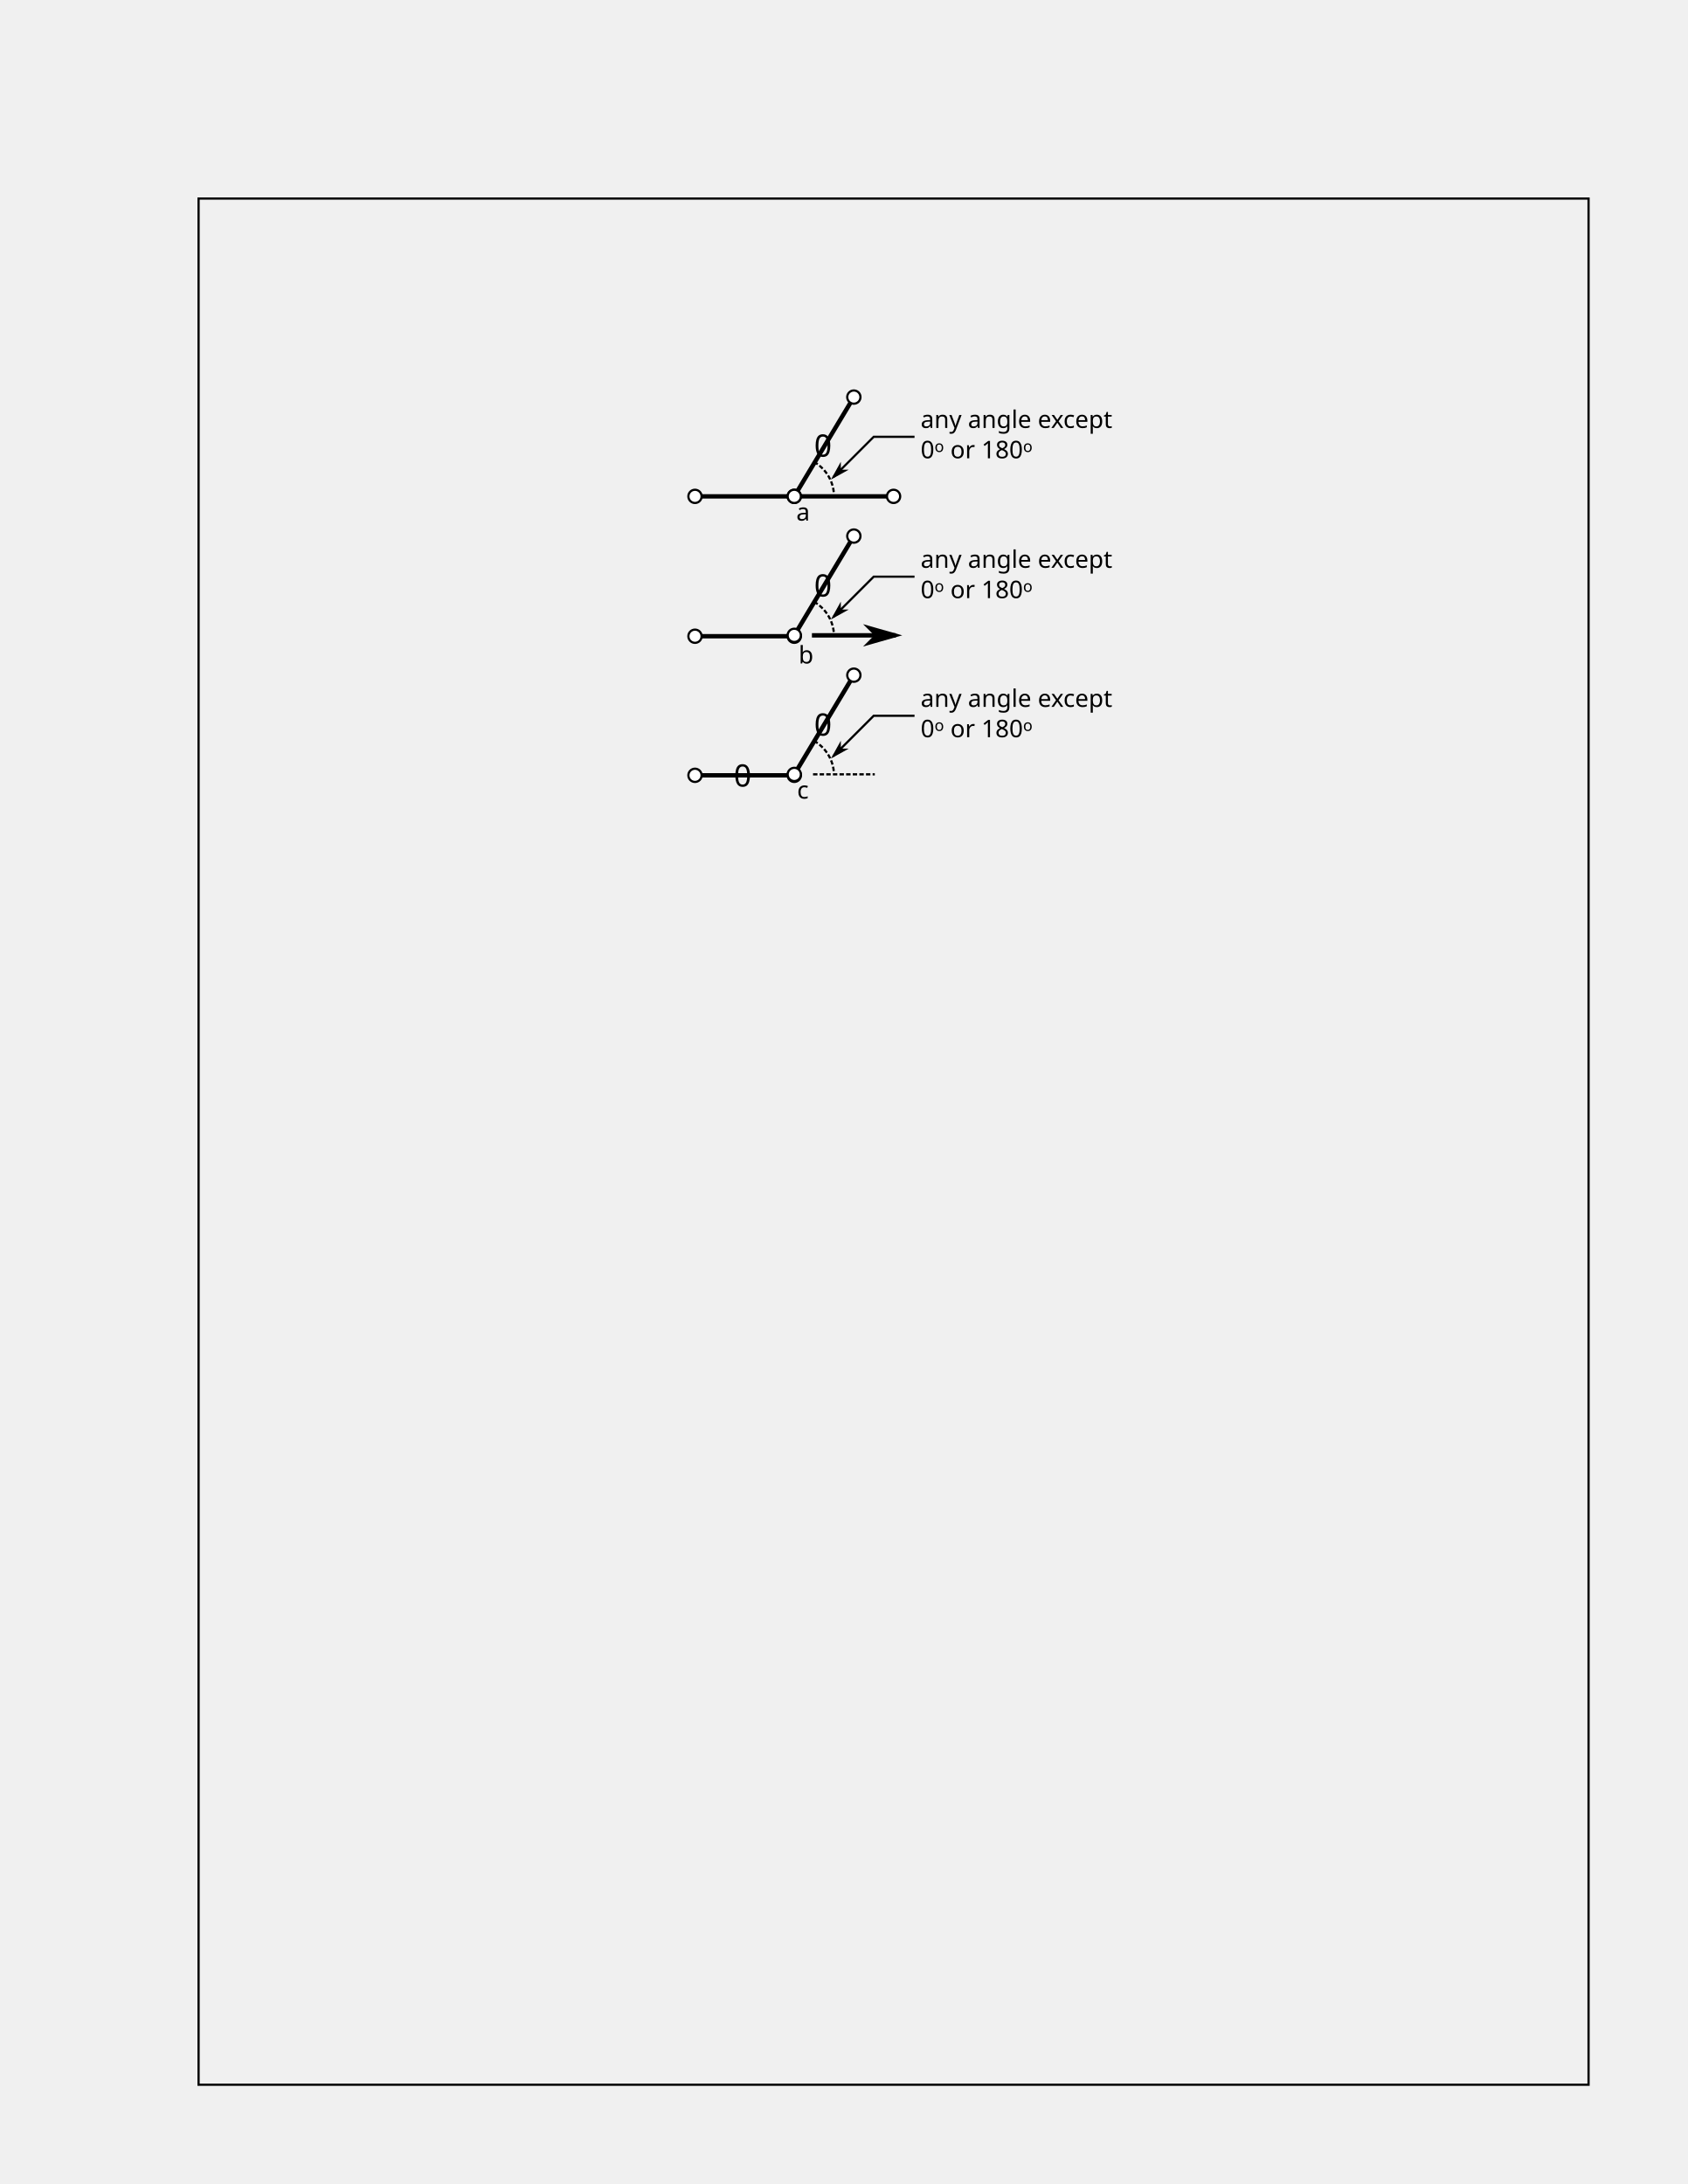
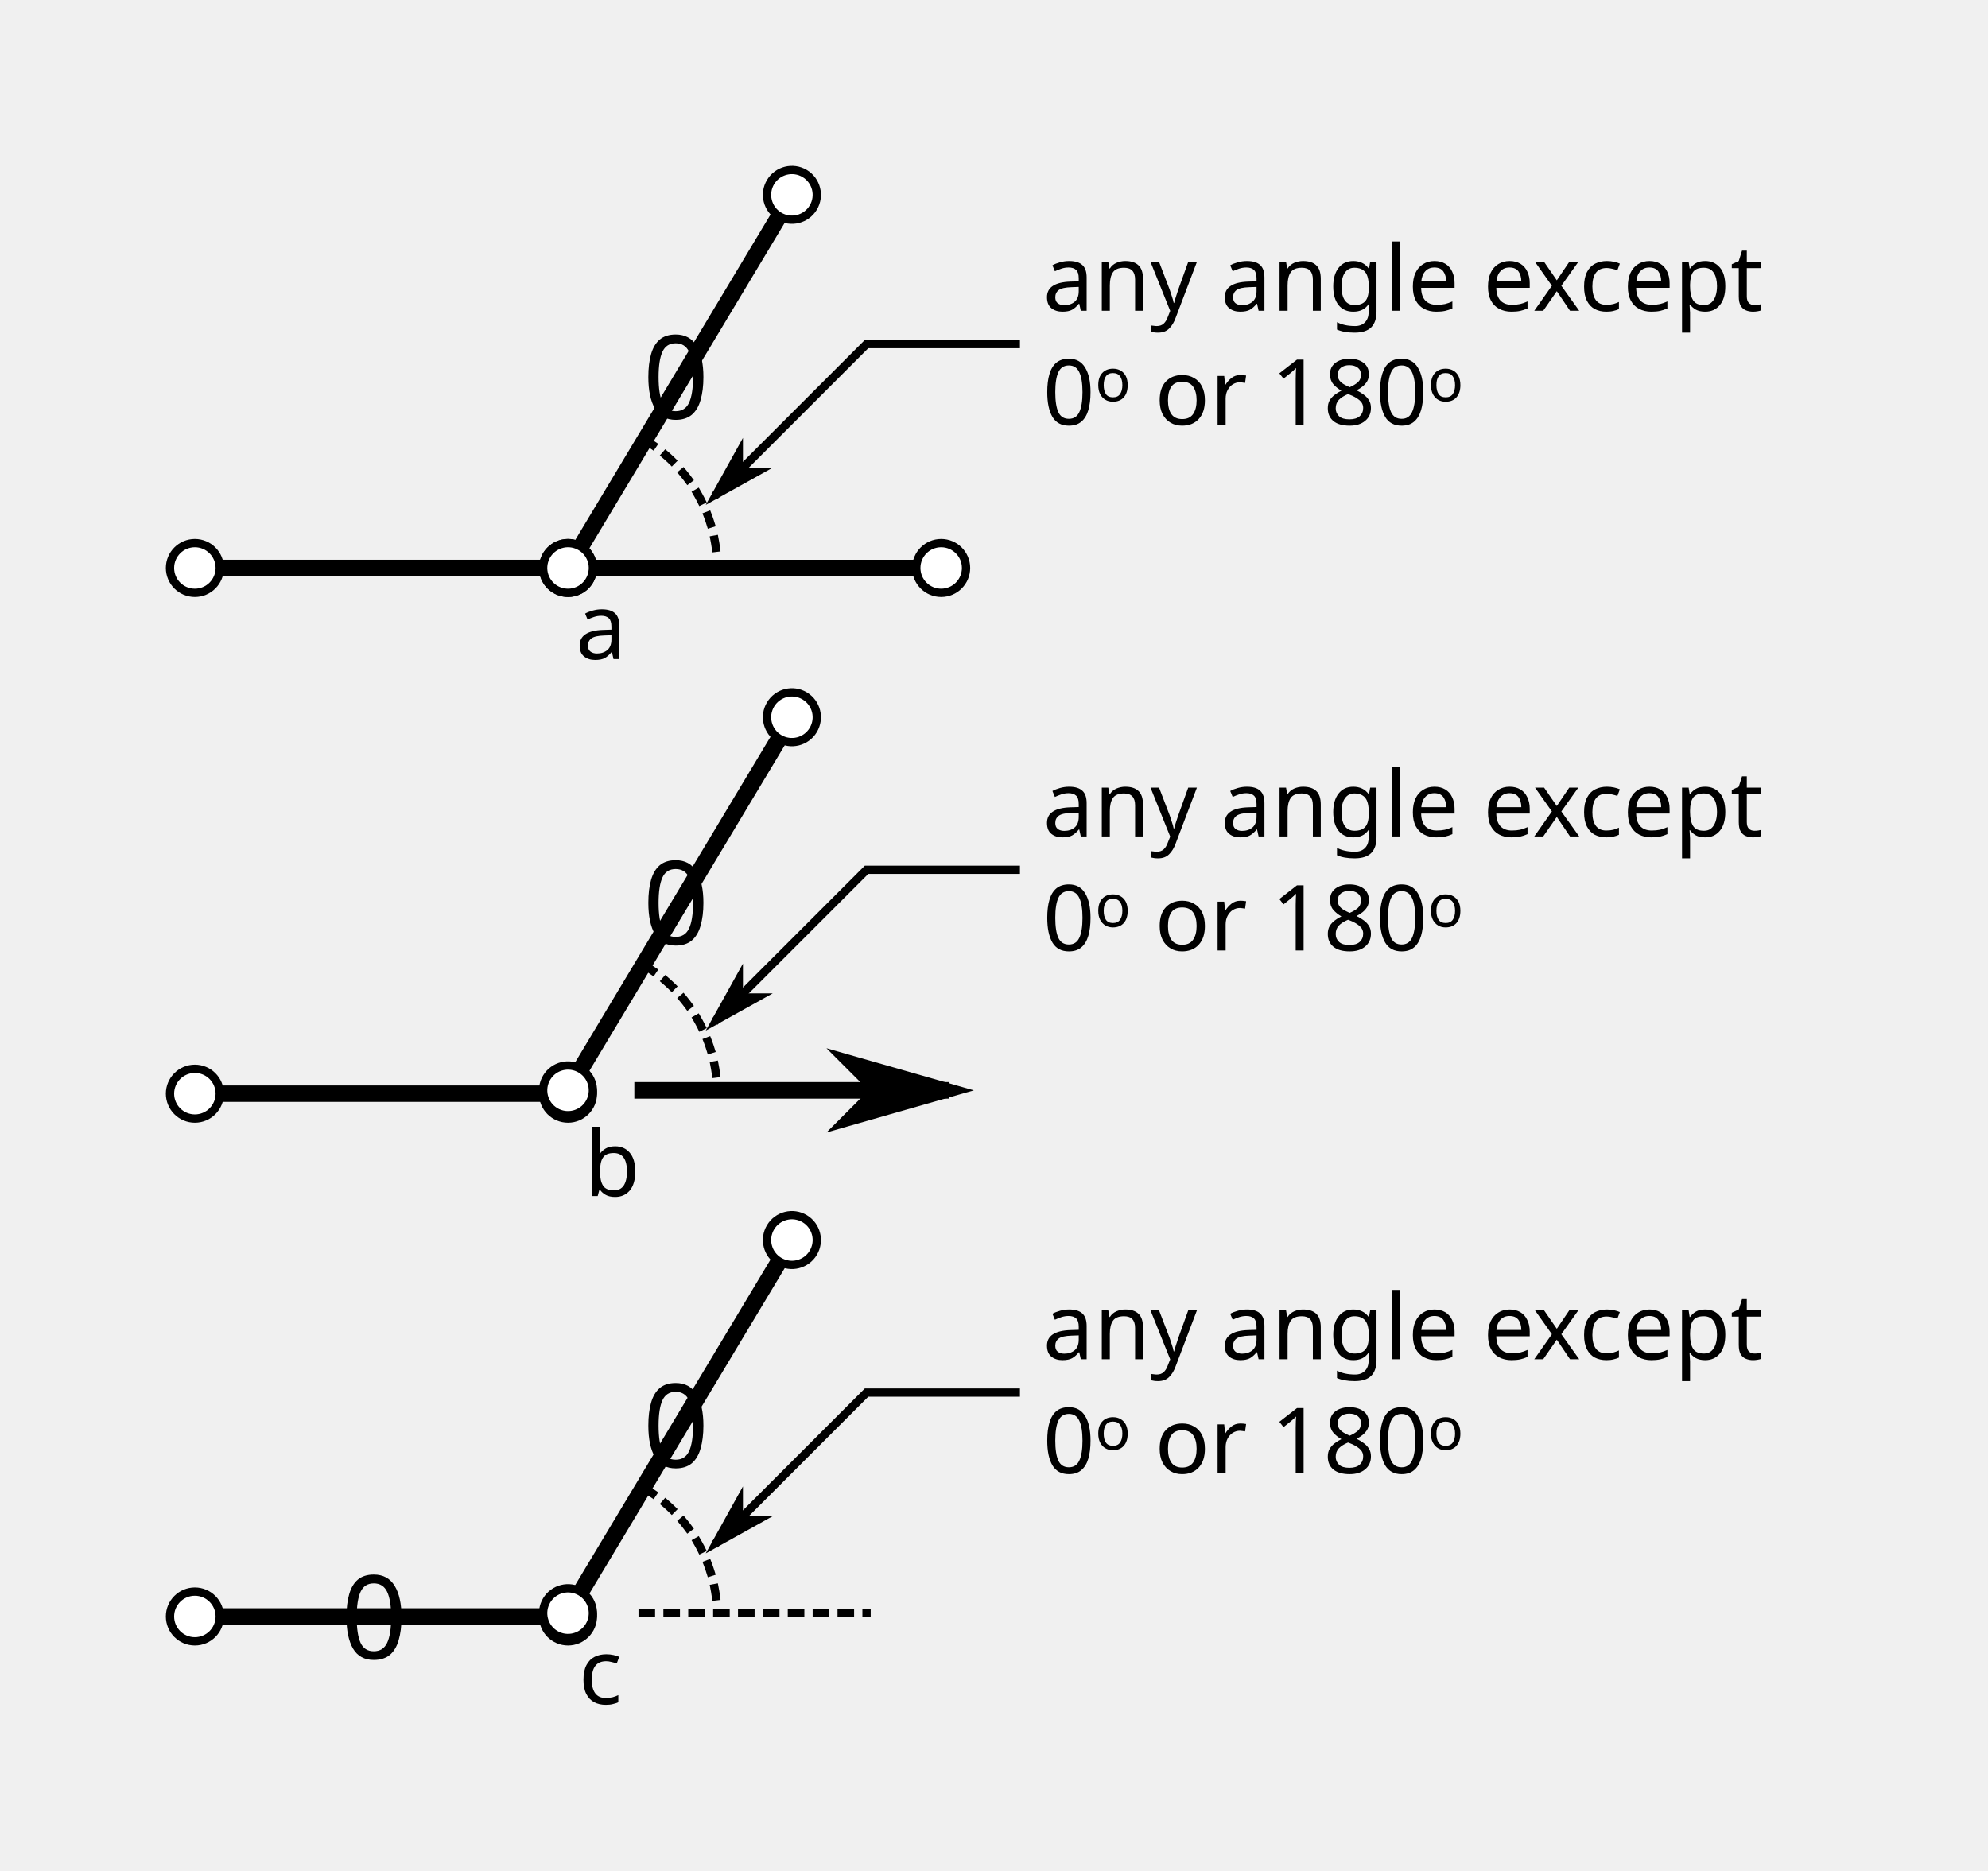
- <svg xmlns="http://www.w3.org/2000/svg" width="765" height="990" id="svg2" version="1.1">
+ <svg xmlns="http://www.w3.org/2000/svg" version="1.1" id="svg2" height="225.637" width="239.741">
  <defs id="defs4">
-     <marker orient="auto" refY="0.0" refX="0.0" id="Arrow1Lend" style="overflow:visible;">
-       <path id="path3808" d="M 0.0,0.0 L 5.0,-5.0 L -12.5,0.0 L 5.0,5.0 L 0.0,0.0 z " style="fill-rule:evenodd;stroke:#000000;stroke-width:1.0pt;marker-start:none;" transform="scale(0.8) rotate(180) translate(12.5,0)" />
+     <marker style="overflow:visible" id="Arrow1Lend" refX="0" refY="0" orient="auto">
+       <path transform="matrix(-0.8,0,0,-0.8,-10,0)" style="fill-rule:evenodd;stroke:#000000;stroke-width:1pt;marker-start:none" d="M 0,0 5,-5 -12.5,0 5,5 Z" id="path3808" />
    </marker>
-     <marker orient="auto" refY="0.0" refX="0.0" id="Arrow1Mend" style="overflow:visible;">
-       <path id="path3814" d="M 0.0,0.0 L 5.0,-5.0 L -12.5,0.0 L 5.0,5.0 L 0.0,0.0 z " style="fill-rule:evenodd;stroke:#000000;stroke-width:1.0pt;marker-start:none;" transform="scale(0.4) rotate(180) translate(10,0)" />
+     <marker style="overflow:visible" id="Arrow1Mend" refX="0" refY="0" orient="auto">
+       <path transform="matrix(-0.4,0,0,-0.4,-4,0)" style="fill-rule:evenodd;stroke:#000000;stroke-width:1pt;marker-start:none" d="M 0,0 5,-5 -12.5,0 5,5 Z" id="path3814" />
    </marker>
-     <marker style="overflow:visible;" markerUnits="userSpaceOnUse" id="TrussNodeS" refX="0.0" refY="0.0" orient="auto">
-       <circle id="circle3799" style="fill:#ffffff;stroke:#000000;stroke-width:1" r="3" cy="0" cx="0" />
+     <marker orient="auto" refY="0" refX="0" id="TrussNodeS" markerUnits="userSpaceOnUse" style="overflow:visible">
+       <circle cx="0" cy="0" r="3" style="fill:#ffffff;stroke:#000000;stroke-width:1" id="circle3799" />
    </marker>
  </defs>
-   <g id="layer2">
-     <rect style="fill:none;stroke:#000000;stroke-width:1px;stroke-linecap:butt;stroke-linejoin:miter;stroke-opacity:1" id="rect3040" width="630" height="855" x="90" y="90" />
+   <g transform="translate(-291.5,-156.502)" style="display:none" id="layer2">
+     <rect y="90" x="90" height="855" width="630" id="rect3040" style="fill:none;stroke:#000000;stroke-width:1px;stroke-linecap:butt;stroke-linejoin:miter;stroke-opacity:1" />
  </g>
-   <g id="layer1" transform="translate(0,-62.362)">
+   <g style="display:inline" transform="translate(-291.5,-218.864)" id="layer1">
    <g id="g5909">
-       <path transform="translate(0,62.362)" id="path2994" d="m 315,225 45,0" style="fill:none;stroke:#000000;stroke-width:1.98;stroke-linecap:square;stroke-miterlimit:4;stroke-opacity:1;stroke-dasharray:none;stroke-dashoffset:0;marker-start:url(#TrussNodeS);marker-end:url(#TrussNodeS);marker-mid:url(#TrussNodeS)" />
-       <path transform="translate(0,62.362)" id="path2996" d="m 405,225 -45,0 27,-45" style="fill:none;stroke:#000000;stroke-width:1.98;stroke-linecap:square;stroke-miterlimit:4;stroke-opacity:1;stroke-dasharray:none;stroke-dashoffset:0;marker-start:url(#TrussNodeS);marker-end:url(#TrussNodeS);marker-mid:url(#TrussNodeS)" />
-       <text transform="translate(0,62.362)" id="text4628" y="208.682" x="371.756" style="font-size:14px;font-style:normal;font-variant:normal;font-weight:normal;font-stretch:normal;line-height:125%;letter-spacing:0px;word-spacing:0px;fill:#000000;fill-opacity:1;stroke:none;font-family:Verdana;-inkscape-font-specification:Sans" xml:space="preserve">
-         <tspan y="208.682" x="371.756" id="tspan4630" />
+       <path style="fill:none;stroke:#000000;stroke-width:1.98;stroke-linecap:square;stroke-miterlimit:4;stroke-dasharray:none;stroke-dashoffset:0;stroke-opacity:1;marker-start:url(#TrussNodeS);marker-mid:url(#TrussNodeS);marker-end:url(#TrussNodeS)" d="m 315,225 h 45" id="path2994" transform="translate(0,62.362)" />
+       <path style="fill:none;stroke:#000000;stroke-width:1.98;stroke-linecap:square;stroke-miterlimit:4;stroke-dasharray:none;stroke-dashoffset:0;stroke-opacity:1;marker-start:url(#TrussNodeS);marker-mid:url(#TrussNodeS);marker-end:url(#TrussNodeS)" d="m 405,225 h -45 l 27,-45" id="path2996" transform="translate(0,62.362)" />
+       <text xml:space="preserve" style="font-style:normal;font-variant:normal;font-weight:normal;font-stretch:normal;line-height:0%;font-family:Verdana;-inkscape-font-specification:Sans;letter-spacing:0px;word-spacing:0px;fill:#000000;fill-opacity:1;stroke:none" x="371.756" y="208.682" id="text4628" transform="translate(0,62.362)">
+         <tspan style="font-size:14px;line-height:1.25" id="tspan4630" x="371.756" y="208.682"> </tspan>
      </text>
-       <text id="text4636" y="269.362" x="369" style="font-size:14px;font-style:normal;font-variant:normal;font-weight:normal;font-stretch:normal;line-height:125%;letter-spacing:0px;word-spacing:0px;fill:#000000;fill-opacity:1;stroke:none;font-family:Verdana;-inkscape-font-specification:Sans" xml:space="preserve">
-         <tspan y="269.362" x="369" id="tspan4638">0</tspan>
+       <text xml:space="preserve" style="font-style:normal;font-variant:normal;font-weight:normal;font-stretch:normal;line-height:0%;font-family:Verdana;-inkscape-font-specification:Sans;letter-spacing:0px;word-spacing:0px;fill:#000000;fill-opacity:1;stroke:none" x="369" y="269.362" id="text4636">
+         <tspan style="font-size:14px;line-height:1.25" id="tspan4638" x="369" y="269.362">0</tspan>
      </text>
-       <path transform="translate(0,62.362)" d="m 369.353,209.621 a 18,18 0 0 1 8.629,14.579" id="path4640" style="fill:none;stroke:#000000;stroke-width:1;stroke-linecap:square;stroke-miterlimit:4;stroke-opacity:1;stroke-dasharray:1,2;stroke-dashoffset:0" />
-       <text transform="translate(0,62.362)" id="text4642" y="193.98" x="417.263" style="font-size:11px;font-style:normal;font-variant:normal;font-weight:normal;font-stretch:normal;line-height:125%;letter-spacing:0px;word-spacing:0px;fill:#000000;fill-opacity:1;stroke:none;font-family:Verdana;-inkscape-font-specification:Sans" xml:space="preserve">
-         <tspan y="193.98" x="417.263" id="tspan4644">any angle except</tspan>
-         <tspan id="tspan4646" y="207.73" x="417.263">0<tspan id="tspan4648" style="font-size:65%;baseline-shift:super">o</tspan> or 180<tspan id="tspan4650" style="font-size:65%;baseline-shift:super">o</tspan>
+       <path style="fill:none;stroke:#000000;stroke-width:1;stroke-linecap:square;stroke-miterlimit:4;stroke-dasharray:1, 2;stroke-dashoffset:0;stroke-opacity:1" id="path4640" d="m 369.353,209.621 a 18,18 0 0 1 8.629,14.579" transform="translate(0,62.362)" />
+       <text xml:space="preserve" style="font-style:normal;font-variant:normal;font-weight:normal;font-stretch:normal;line-height:0%;font-family:Verdana;-inkscape-font-specification:Sans;letter-spacing:0px;word-spacing:0px;fill:#000000;fill-opacity:1;stroke:none" x="417.263" y="193.98" id="text4642" transform="translate(0,62.362)">
+         <tspan style="font-size:11px;line-height:1.25" id="tspan4644" x="417.263" y="193.98">any angle except</tspan>
+         <tspan style="font-size:11px;line-height:1.25" x="417.263" y="207.73" id="tspan4646">0<tspan style="font-size:65%;baseline-shift:super" id="tspan4648">o</tspan> or 180<tspan style="font-size:65%;baseline-shift:super" id="tspan4650">o</tspan>
        </tspan>
      </text>
-       <path transform="translate(0,62.362)" id="path4652" d="m 414,198 -18,0 -18,18" style="fill:none;stroke:#000000;stroke-width:1;stroke-linecap:square;stroke-miterlimit:4;stroke-opacity:1;stroke-dasharray:none;stroke-dashoffset:0;marker-end:url(#Arrow1Mend)" />
-       <path style="fill:none;stroke:#000000;stroke-width:1.98;stroke-linecap:square;stroke-miterlimit:4;stroke-opacity:1;stroke-dasharray:none;stroke-dashoffset:0;marker-start:url(#TrussNodeS);marker-mid:url(#TrussNodeS);marker-end:url(#TrussNodeS)" d="m 315,350.762 45,0" id="path4846" />
-       <text xml:space="preserve" style="font-size:14px;font-style:normal;font-variant:normal;font-weight:normal;font-stretch:normal;line-height:125%;letter-spacing:0px;word-spacing:0px;fill:#000000;fill-opacity:1;stroke:none;font-family:Verdana;-inkscape-font-specification:Sans" x="369" y="332.762" id="text4850">
-         <tspan id="tspan4852" x="369" y="332.762">0</tspan>
+       <path style="fill:none;stroke:#000000;stroke-width:1;stroke-linecap:square;stroke-miterlimit:4;stroke-dasharray:none;stroke-dashoffset:0;stroke-opacity:1;marker-end:url(#Arrow1Mend)" d="m 414,198 h -18 l -18,18" id="path4652" transform="translate(0,62.362)" />
+       <path id="path4846" d="m 315,350.762 h 45" style="fill:none;stroke:#000000;stroke-width:1.98;stroke-linecap:square;stroke-miterlimit:4;stroke-dasharray:none;stroke-dashoffset:0;stroke-opacity:1;marker-start:url(#TrussNodeS);marker-mid:url(#TrussNodeS);marker-end:url(#TrussNodeS)" />
+       <text id="text4850" y="332.762" x="369" style="font-style:normal;font-variant:normal;font-weight:normal;font-stretch:normal;line-height:0%;font-family:Verdana;-inkscape-font-specification:Sans;letter-spacing:0px;word-spacing:0px;fill:#000000;fill-opacity:1;stroke:none" xml:space="preserve">
+         <tspan style="font-size:14px;line-height:1.25" y="332.762" x="369" id="tspan4852">0</tspan>
      </text>
-       <path style="fill:none;stroke:#000000;stroke-width:1;stroke-linecap:square;stroke-miterlimit:4;stroke-opacity:1;stroke-dasharray:1, 2;stroke-dashoffset:0" id="path4854" d="m 369.353,209.621 a 18,18 0 0 1 8.629,14.579" transform="translate(0,125.7622)" />
-       <text xml:space="preserve" style="font-size:11px;font-style:normal;font-variant:normal;font-weight:normal;font-stretch:normal;line-height:125%;letter-spacing:0px;word-spacing:0px;fill:#000000;fill-opacity:1;stroke:none;font-family:Verdana;-inkscape-font-specification:Sans" x="417.263" y="319.742" id="text4856">
-         <tspan id="tspan4858" x="417.263" y="319.742">any angle except</tspan>
-         <tspan x="417.263" y="333.492" id="tspan4860">0<tspan style="font-size:65.001%;baseline-shift:super" id="tspan4862">o</tspan> or 180<tspan style="font-size:65.001%;baseline-shift:super" id="tspan4864">o</tspan>
+       <path transform="translate(0,125.7622)" d="m 369.353,209.621 a 18,18 0 0 1 8.629,14.579" id="path4854" style="fill:none;stroke:#000000;stroke-width:1;stroke-linecap:square;stroke-miterlimit:4;stroke-dasharray:1, 2;stroke-dashoffset:0;stroke-opacity:1" />
+       <text id="text4856" y="319.742" x="417.263" style="font-style:normal;font-variant:normal;font-weight:normal;font-stretch:normal;line-height:0%;font-family:Verdana;-inkscape-font-specification:Sans;letter-spacing:0px;word-spacing:0px;fill:#000000;fill-opacity:1;stroke:none" xml:space="preserve">
+         <tspan style="font-size:11px;line-height:1.25" y="319.742" x="417.263" id="tspan4858">any angle except</tspan>
+         <tspan style="font-size:11px;line-height:1.25" id="tspan4860" y="333.492" x="417.263">0<tspan id="tspan4862" style="font-size:65.001%;baseline-shift:super">o</tspan> or 180<tspan id="tspan4864" style="font-size:65.001%;baseline-shift:super">o</tspan>
        </tspan>
      </text>
-       <path style="fill:none;stroke:#000000;stroke-width:1;stroke-linecap:square;stroke-miterlimit:4;stroke-opacity:1;stroke-dasharray:none;stroke-dashoffset:0;marker-end:url(#Arrow1Mend)" d="m 414,323.762 -18,0 -18,18" id="path4866" />
-       <path id="path5268" d="m 360,350.362 27,-45" style="fill:none;stroke:#000000;stroke-width:2;stroke-linecap:square;stroke-miterlimit:4;stroke-opacity:1;stroke-dasharray:none;stroke-dashoffset:0;marker-start:url(#TrussNodeS);marker-end:url(#TrussNodeS)" />
-       <path transform="translate(0,62.362)" id="path5654" d="m 369,288 36,0" style="fill:none;stroke:#000000;stroke-width:2;stroke-linecap:square;stroke-miterlimit:4;stroke-opacity:1;stroke-dasharray:none;stroke-dashoffset:0;marker-end:url(#Arrow1Mend)" />
-       <path id="path5848" d="m 315,413.812 45,0" style="fill:none;stroke:#000000;stroke-width:1.98;stroke-linecap:square;stroke-miterlimit:4;stroke-opacity:1;stroke-dasharray:none;stroke-dashoffset:0;marker-start:url(#TrussNodeS);marker-mid:url(#TrussNodeS);marker-end:url(#TrussNodeS)" />
-       <text id="text5850" y="395.812" x="369" style="font-size:14px;font-style:normal;font-variant:normal;font-weight:normal;font-stretch:normal;line-height:125%;letter-spacing:0px;word-spacing:0px;fill:#000000;fill-opacity:1;stroke:none;font-family:Verdana;-inkscape-font-specification:Sans" xml:space="preserve">
-         <tspan y="395.812" x="369" id="tspan5852">0</tspan>
+       <path id="path4866" d="m 414,323.762 h -18 l -18,18" style="fill:none;stroke:#000000;stroke-width:1;stroke-linecap:square;stroke-miterlimit:4;stroke-dasharray:none;stroke-dashoffset:0;stroke-opacity:1;marker-end:url(#Arrow1Mend)" />
+       <path style="fill:none;stroke:#000000;stroke-width:2;stroke-linecap:square;stroke-miterlimit:4;stroke-dasharray:none;stroke-dashoffset:0;stroke-opacity:1;marker-start:url(#TrussNodeS);marker-end:url(#TrussNodeS)" d="m 360,350.362 27,-45" id="path5268" />
+       <path style="fill:none;stroke:#000000;stroke-width:2;stroke-linecap:square;stroke-miterlimit:4;stroke-dasharray:none;stroke-dashoffset:0;stroke-opacity:1;marker-end:url(#Arrow1Mend)" d="m 369,288 h 36" id="path5654" transform="translate(0,62.362)" />
+       <path style="fill:none;stroke:#000000;stroke-width:1.98;stroke-linecap:square;stroke-miterlimit:4;stroke-dasharray:none;stroke-dashoffset:0;stroke-opacity:1;marker-start:url(#TrussNodeS);marker-mid:url(#TrussNodeS);marker-end:url(#TrussNodeS)" d="m 315,413.812 h 45" id="path5848" />
+       <text xml:space="preserve" style="font-style:normal;font-variant:normal;font-weight:normal;font-stretch:normal;line-height:0%;font-family:Verdana;-inkscape-font-specification:Sans;letter-spacing:0px;word-spacing:0px;fill:#000000;fill-opacity:1;stroke:none" x="369" y="395.812" id="text5850">
+         <tspan style="font-size:14px;line-height:1.25" id="tspan5852" x="369" y="395.812">0</tspan>
      </text>
-       <path transform="translate(0,188.8124)" d="m 369.353,209.621 a 18,18 0 0 1 8.629,14.579" id="path5854" style="fill:none;stroke:#000000;stroke-width:1;stroke-linecap:square;stroke-miterlimit:4;stroke-opacity:1;stroke-dasharray:1, 2;stroke-dashoffset:0" />
-       <text id="text5856" y="382.792" x="417.263" style="font-size:11px;font-style:normal;font-variant:normal;font-weight:normal;font-stretch:normal;line-height:125%;letter-spacing:0px;word-spacing:0px;fill:#000000;fill-opacity:1;stroke:none;font-family:Verdana;-inkscape-font-specification:Sans" xml:space="preserve">
-         <tspan y="382.792" x="417.263" id="tspan5858">any angle except</tspan>
-         <tspan id="tspan5860" y="396.542" x="417.263">0<tspan id="tspan5862" style="font-size:65.001%;baseline-shift:super">o</tspan> or 180<tspan id="tspan5864" style="font-size:65.001%;baseline-shift:super">o</tspan>
+       <path style="fill:none;stroke:#000000;stroke-width:1;stroke-linecap:square;stroke-miterlimit:4;stroke-dasharray:1, 2;stroke-dashoffset:0;stroke-opacity:1" id="path5854" d="m 369.353,209.621 a 18,18 0 0 1 8.629,14.579" transform="translate(0,188.8124)" />
+       <text xml:space="preserve" style="font-style:normal;font-variant:normal;font-weight:normal;font-stretch:normal;line-height:0%;font-family:Verdana;-inkscape-font-specification:Sans;letter-spacing:0px;word-spacing:0px;fill:#000000;fill-opacity:1;stroke:none" x="417.263" y="382.792" id="text5856">
+         <tspan style="font-size:11px;line-height:1.25" id="tspan5858" x="417.263" y="382.792">any angle except</tspan>
+         <tspan style="font-size:11px;line-height:1.25" x="417.263" y="396.542" id="tspan5860">0<tspan style="font-size:65.001%;baseline-shift:super" id="tspan5862">o</tspan> or 180<tspan style="font-size:65.001%;baseline-shift:super" id="tspan5864">o</tspan>
        </tspan>
      </text>
-       <path id="path5866" d="m 414,386.812 -18,0 -18,18" style="fill:none;stroke:#000000;stroke-width:1;stroke-linecap:square;stroke-miterlimit:4;stroke-opacity:1;stroke-dasharray:none;stroke-dashoffset:0;marker-end:url(#Arrow1Mend)" />
-       <path style="fill:none;stroke:#000000;stroke-width:2;stroke-linecap:square;stroke-miterlimit:4;stroke-opacity:1;stroke-dasharray:none;stroke-dashoffset:0;marker-start:url(#TrussNodeS);marker-end:url(#TrussNodeS)" d="m 360,413.412 27,-45" id="path5868" />
-       <text xml:space="preserve" style="font-size:14px;font-style:normal;font-variant:normal;font-weight:normal;font-stretch:normal;line-height:125%;letter-spacing:0px;word-spacing:0px;fill:#000000;fill-opacity:1;stroke:none;font-family:Verdana;-inkscape-font-specification:Sans" x="332.595" y="418.916" id="text5872">
-         <tspan id="tspan5874" x="332.595" y="418.916">0</tspan>
+       <path style="fill:none;stroke:#000000;stroke-width:1;stroke-linecap:square;stroke-miterlimit:4;stroke-dasharray:none;stroke-dashoffset:0;stroke-opacity:1;marker-end:url(#Arrow1Mend)" d="m 414,386.812 h -18 l -18,18" id="path5866" />
+       <path id="path5868" d="m 360,413.412 27,-45" style="fill:none;stroke:#000000;stroke-width:2;stroke-linecap:square;stroke-miterlimit:4;stroke-dasharray:none;stroke-dashoffset:0;stroke-opacity:1;marker-start:url(#TrussNodeS);marker-end:url(#TrussNodeS)" />
+       <text id="text5872" y="418.916" x="332.595" style="font-style:normal;font-variant:normal;font-weight:normal;font-stretch:normal;line-height:0%;font-family:Verdana;-inkscape-font-specification:Sans;letter-spacing:0px;word-spacing:0px;fill:#000000;fill-opacity:1;stroke:none" xml:space="preserve">
+         <tspan style="font-size:14px;line-height:1.25" y="418.916" x="332.595" id="tspan5874">0</tspan>
      </text>
-       <path transform="translate(0,62.362)" id="path5876" d="m 369,351 27,0" style="fill:none;stroke:#000000;stroke-width:1;stroke-linecap:square;stroke-miterlimit:4;stroke-opacity:1;stroke-dasharray:1,2;stroke-dashoffset:0" />
-       <text id="text5897" y="298.348" x="360.905" style="font-size:11px;font-style:normal;font-variant:normal;font-weight:normal;font-stretch:normal;line-height:125%;letter-spacing:0px;word-spacing:0px;fill:#000000;fill-opacity:1;stroke:none;font-family:Verdana;-inkscape-font-specification:Sans" xml:space="preserve">
-         <tspan y="298.348" x="360.905" id="tspan5899">a</tspan>
+       <path style="fill:none;stroke:#000000;stroke-width:1;stroke-linecap:square;stroke-miterlimit:4;stroke-dasharray:1, 2;stroke-dashoffset:0;stroke-opacity:1" d="m 369,351 h 27" id="path5876" transform="translate(0,62.362)" />
+       <text xml:space="preserve" style="font-style:normal;font-variant:normal;font-weight:normal;font-stretch:normal;line-height:0%;font-family:Verdana;-inkscape-font-specification:Sans;letter-spacing:0px;word-spacing:0px;fill:#000000;fill-opacity:1;stroke:none" x="360.905" y="298.348" id="text5897">
+         <tspan style="font-size:11px;line-height:1.25" id="tspan5899" x="360.905" y="298.348">a</tspan>
      </text>
-       <text id="text5901" y="363.108" x="361.955" style="font-size:11px;font-style:normal;font-variant:normal;font-weight:normal;font-stretch:normal;line-height:125%;letter-spacing:0px;word-spacing:0px;fill:#000000;fill-opacity:1;stroke:none;font-family:Verdana;-inkscape-font-specification:Sans" xml:space="preserve">
-         <tspan y="363.108" x="361.955" id="tspan5903">b</tspan>
+       <text xml:space="preserve" style="font-style:normal;font-variant:normal;font-weight:normal;font-stretch:normal;line-height:0%;font-family:Verdana;-inkscape-font-specification:Sans;letter-spacing:0px;word-spacing:0px;fill:#000000;fill-opacity:1;stroke:none" x="361.955" y="363.108" id="text5901">
+         <tspan style="font-size:11px;line-height:1.25" id="tspan5903" x="361.955" y="363.108">b</tspan>
      </text>
-       <text transform="translate(0,62.362)" id="text5905" y="362.005" x="361.255" style="font-size:11px;font-style:normal;font-variant:normal;font-weight:normal;font-stretch:normal;line-height:125%;letter-spacing:0px;word-spacing:0px;fill:#000000;fill-opacity:1;stroke:none;font-family:Verdana;-inkscape-font-specification:Sans" xml:space="preserve">
-         <tspan y="362.005" x="361.255" id="tspan5907">c</tspan>
+       <text xml:space="preserve" style="font-style:normal;font-variant:normal;font-weight:normal;font-stretch:normal;line-height:0%;font-family:Verdana;-inkscape-font-specification:Sans;letter-spacing:0px;word-spacing:0px;fill:#000000;fill-opacity:1;stroke:none" x="361.255" y="362.005" id="text5905" transform="translate(0,62.362)">
+         <tspan style="font-size:11px;line-height:1.25" id="tspan5907" x="361.255" y="362.005">c</tspan>
      </text>
    </g>
  </g>
</svg>
